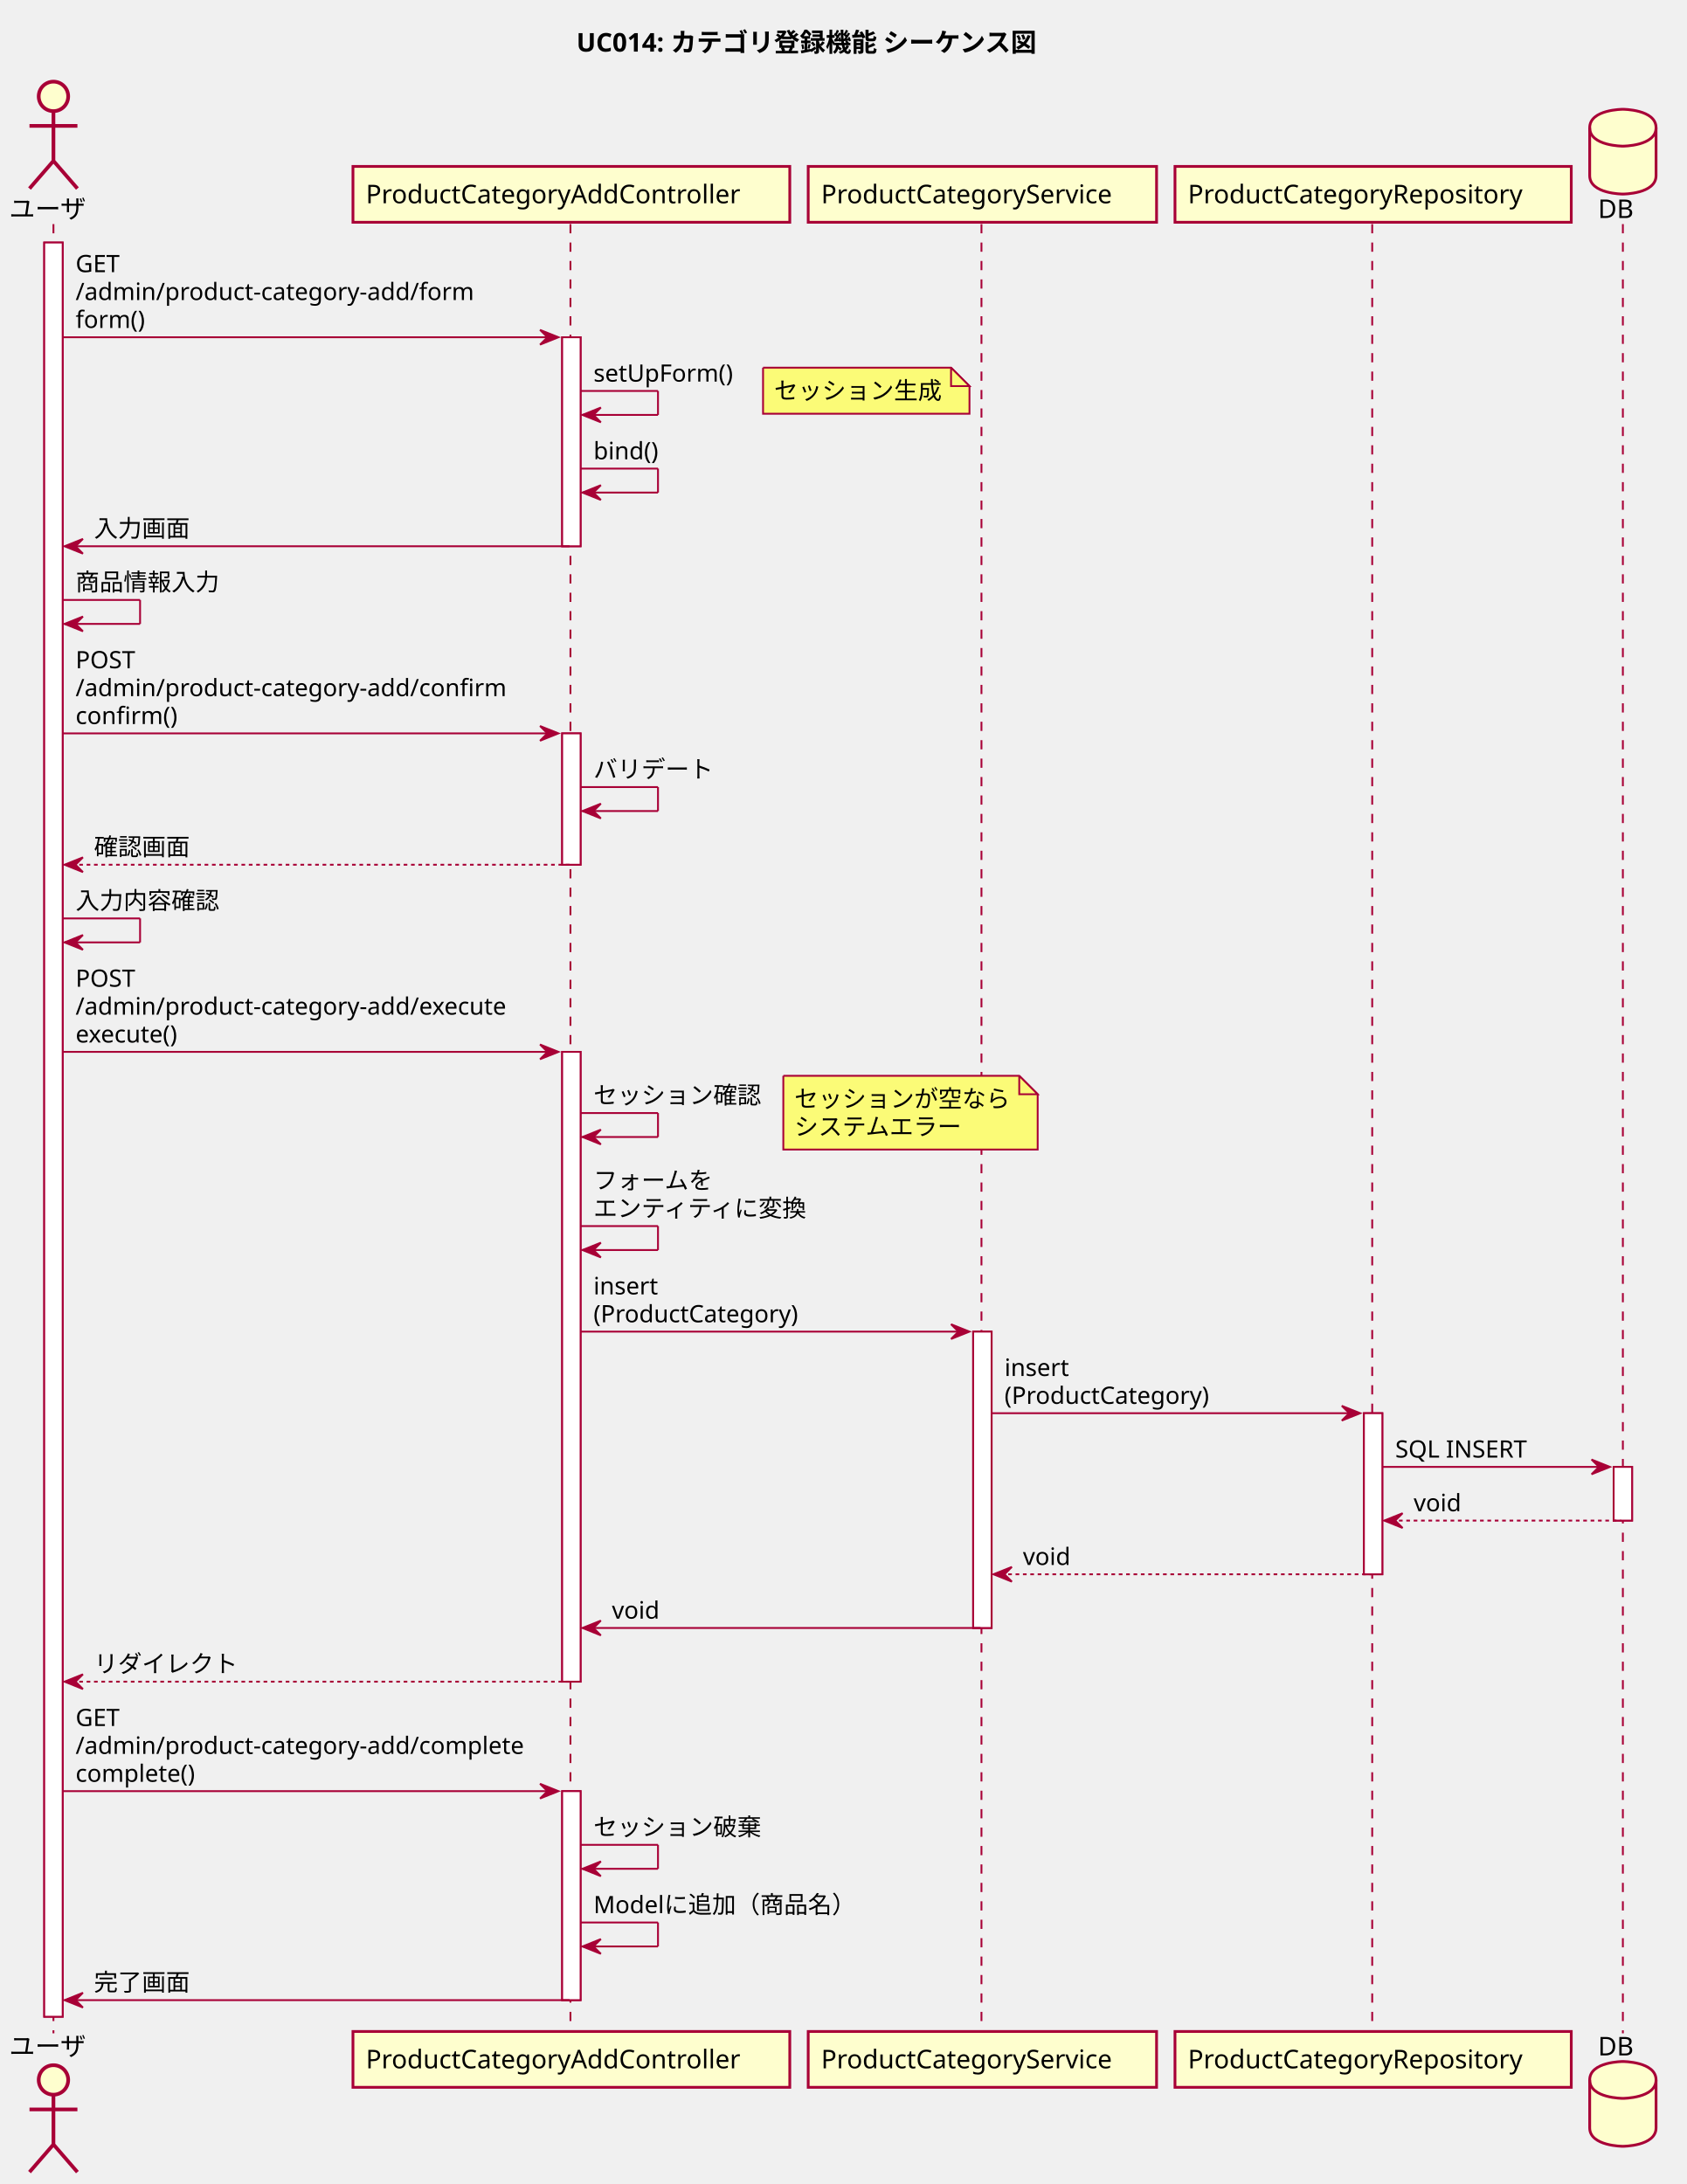
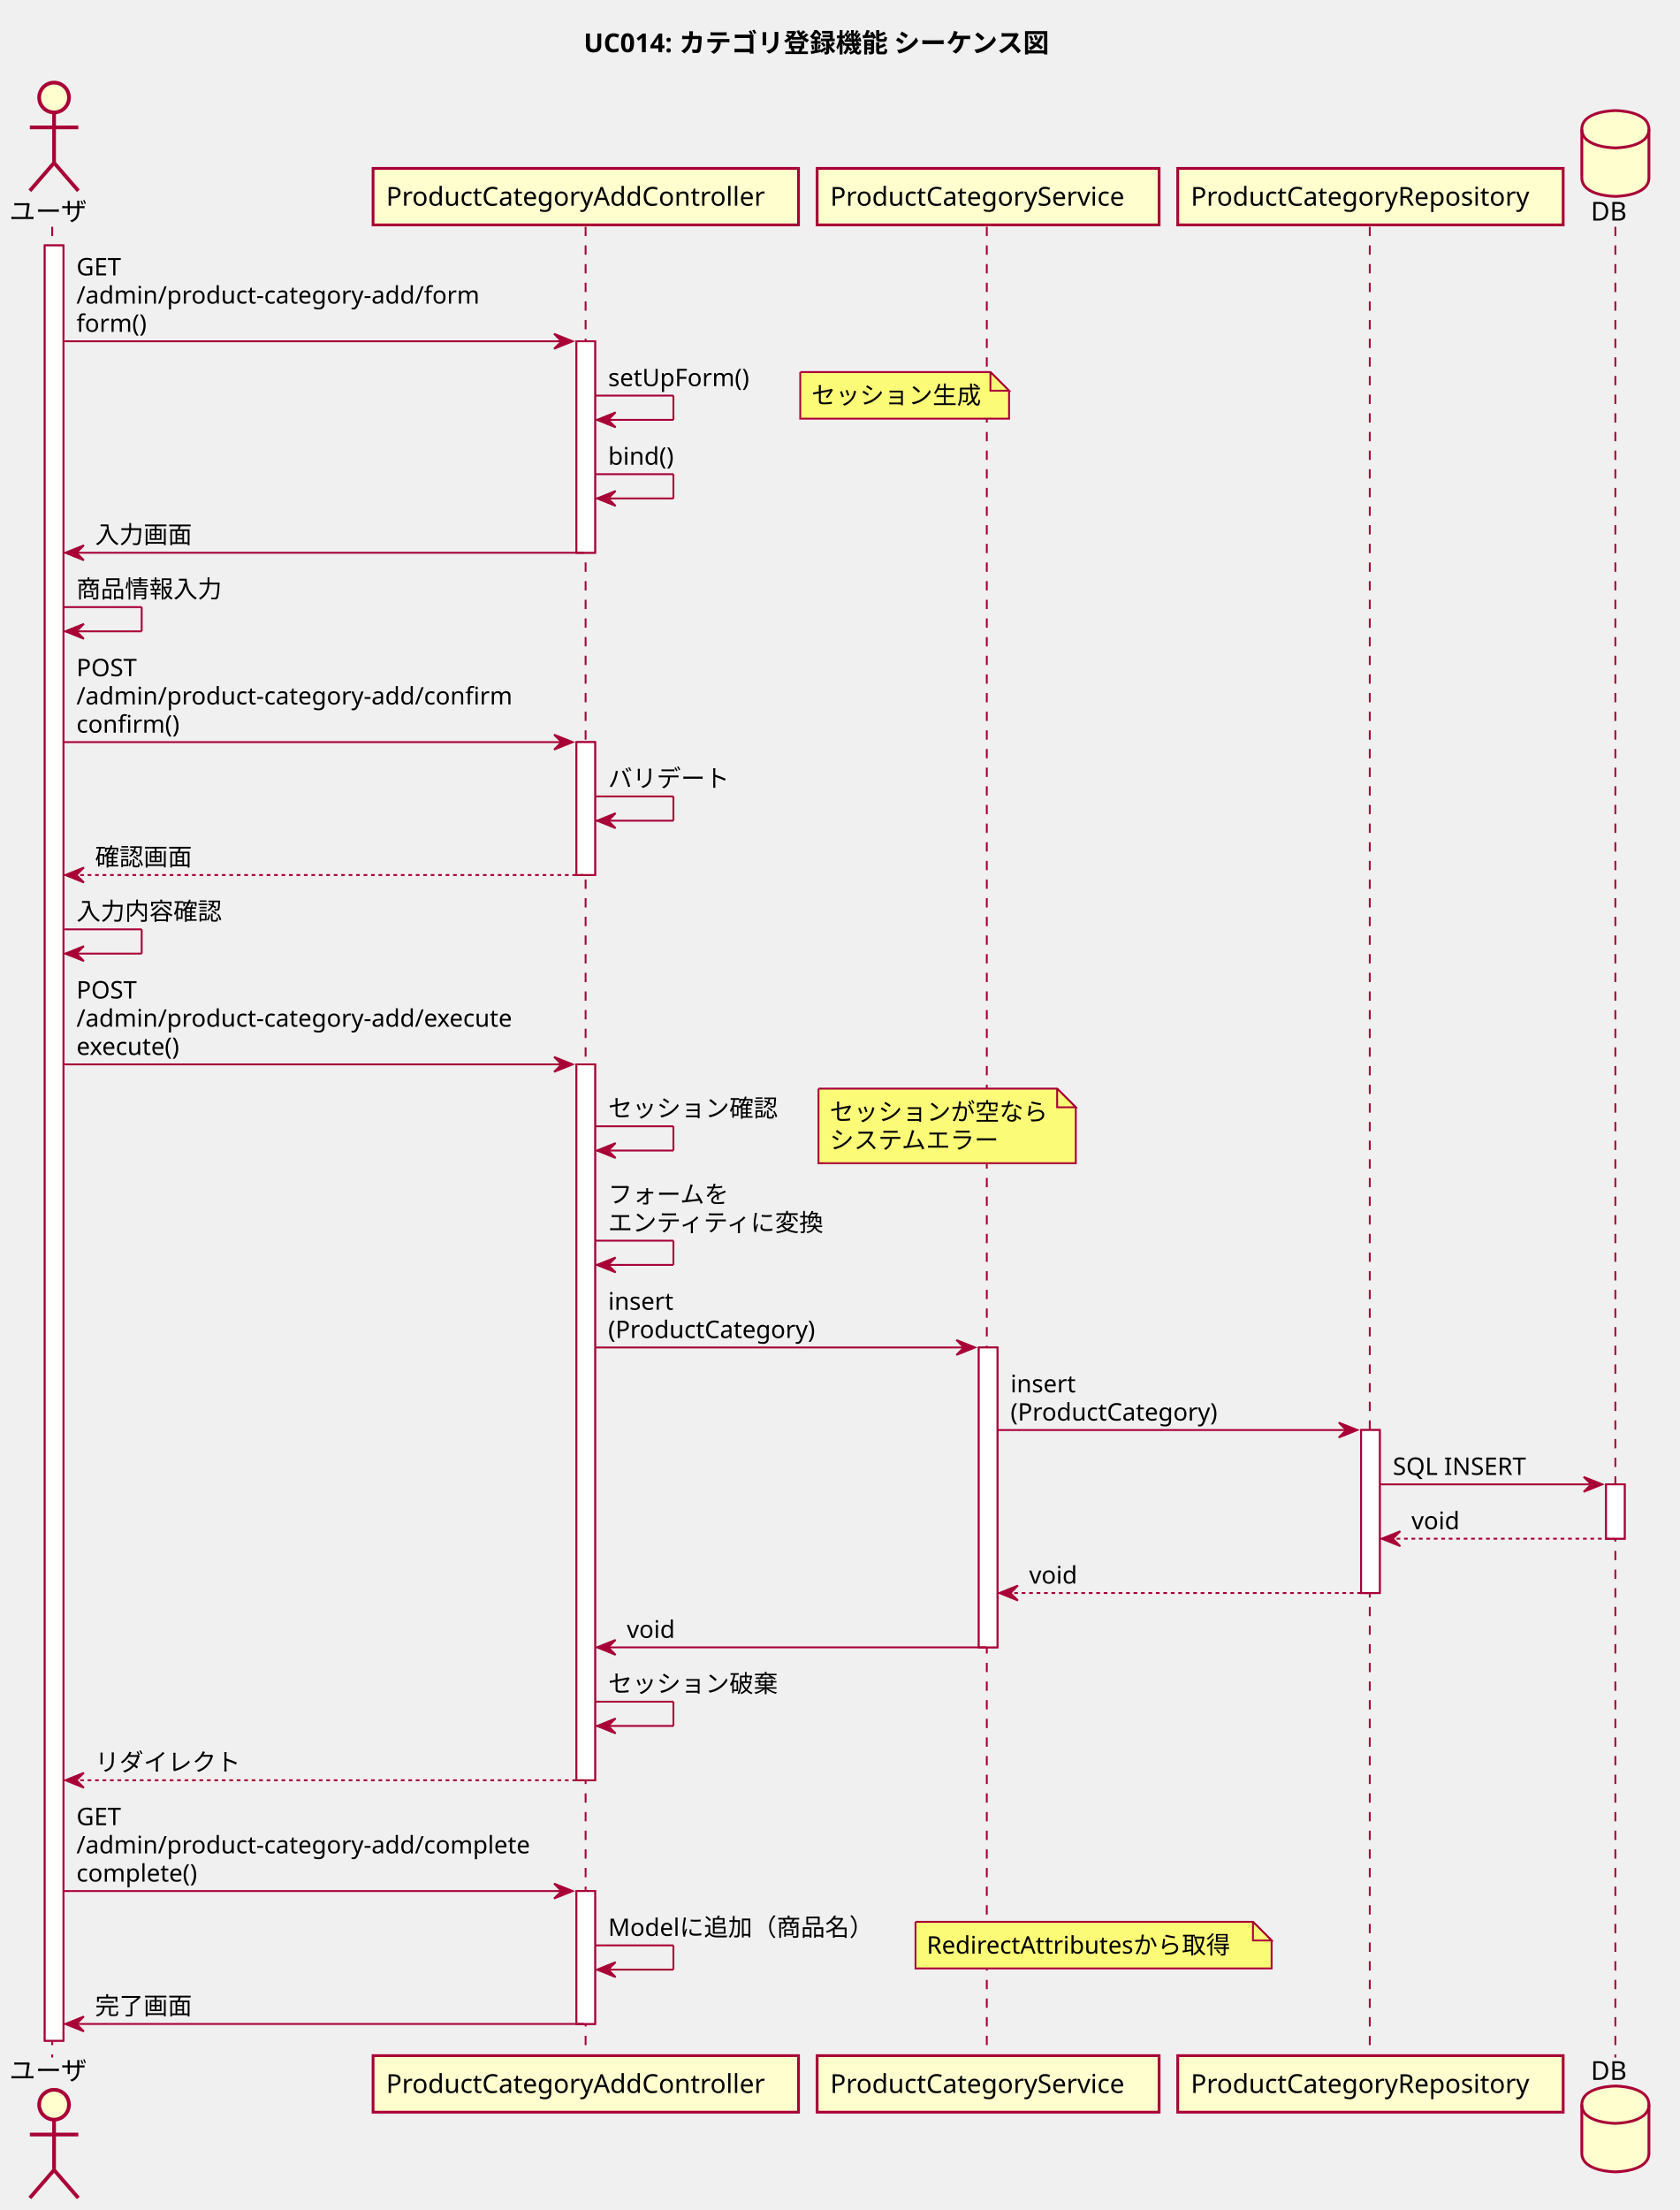
- <svg xmlns="http://www.w3.org/2000/svg" contentStyleType="text/css" height="1185px" preserveAspectRatio="none" style="width:915px;height:1185px;background:#FFFFFF;" version="1.1" viewBox="0 0 915 1185" width="915px" zoomAndPan="magnify">
+ <svg xmlns="http://www.w3.org/2000/svg" contentStyleType="text/css" height="1185px" preserveAspectRatio="none" style="width:901px;height:1185px;background:#FFFFFF;" version="1.1" viewBox="0 0 901 1185" width="901px" zoomAndPan="magnify">
  <defs />
  <g>
-     <text fill="#000000" font-family="sans-serif" font-size="14" font-weight="bold" lengthAdjust="spacing" textLength="277" x="312.75" y="27.995">UC014: カテゴリ登録機能 シーケンス図</text>
+     <text fill="#000000" font-family="sans-serif" font-size="14" font-weight="bold" lengthAdjust="spacing" textLength="262.212" x="313.099" y="27.995">UC014: カテゴリ登録機能 シーケンス図</text>
    <rect fill="#FFFFFF" height="962.648" style="stroke:#A80036;stroke-width:1.0;" width="10" x="24" y="131.594" />
-     <rect fill="#FFFFFF" height="113.398" style="stroke:#A80036;stroke-width:1.0;" width="10" x="305" y="182.992" />
-     <rect fill="#FFFFFF" height="71.266" style="stroke:#A80036;stroke-width:1.0;" width="10" x="305" y="397.922" />
-     <rect fill="#FFFFFF" height="341.727" style="stroke:#A80036;stroke-width:1.0;" width="10" x="305" y="570.719" />
-     <rect fill="#FFFFFF" height="113.398" style="stroke:#A80036;stroke-width:1.0;" width="10" x="305" y="971.844" />
-     <rect fill="#FFFFFF" height="160.797" style="stroke:#A80036;stroke-width:1.0;" width="10" x="528" y="722.516" />
-     <rect fill="#FFFFFF" height="87.398" style="stroke:#A80036;stroke-width:1.0;" width="10" x="740" y="766.781" />
-     <rect fill="#FFFFFF" height="29.133" style="stroke:#A80036;stroke-width:1.0;" width="10" x="875.5" y="795.914" />
-     <line style="stroke:#A80036;stroke-width:1.0;stroke-dasharray:5.0,5.0;" x1="29" x2="29" y1="121.594" y2="1103.242" />
-     <line style="stroke:#A80036;stroke-width:1.0;stroke-dasharray:5.0,5.0;" x1="309.5" x2="309.5" y1="121.594" y2="1103.242" />
-     <line style="stroke:#A80036;stroke-width:1.0;stroke-dasharray:5.0,5.0;" x1="532.5" x2="532.5" y1="121.594" y2="1103.242" />
-     <line style="stroke:#A80036;stroke-width:1.0;stroke-dasharray:5.0,5.0;" x1="744.5" x2="744.5" y1="121.594" y2="1103.242" />
-     <line style="stroke:#A80036;stroke-width:1.0;stroke-dasharray:5.0,5.0;" x1="880.5" x2="880.5" y1="121.594" y2="1103.242" />
+     <rect fill="#FFFFFF" height="113.398" style="stroke:#A80036;stroke-width:1.0;" width="10" x="309.185" y="182.992" />
+     <rect fill="#FFFFFF" height="71.266" style="stroke:#A80036;stroke-width:1.0;" width="10" x="309.185" y="397.922" />
+     <rect fill="#FFFFFF" height="383.859" style="stroke:#A80036;stroke-width:1.0;" width="10" x="309.185" y="570.719" />
+     <rect fill="#FFFFFF" height="71.266" style="stroke:#A80036;stroke-width:1.0;" width="10" x="309.185" y="1013.977" />
+     <rect fill="#FFFFFF" height="160.797" style="stroke:#A80036;stroke-width:1.0;" width="10" x="524.977" y="722.516" />
+     <rect fill="#FFFFFF" height="87.398" style="stroke:#A80036;stroke-width:1.0;" width="10" x="730.044" y="766.781" />
+     <rect fill="#FFFFFF" height="29.133" style="stroke:#A80036;stroke-width:1.0;" width="10" x="861.411" y="795.914" />
+     <line style="stroke:#A80036;stroke-width:1.0;stroke-dasharray:5.0,5.0;" x1="28" x2="28" y1="121.594" y2="1103.242" />
+     <line style="stroke:#A80036;stroke-width:1.0;stroke-dasharray:5.0,5.0;" x1="314.093" x2="314.093" y1="121.594" y2="1103.242" />
+     <line style="stroke:#A80036;stroke-width:1.0;stroke-dasharray:5.0,5.0;" x1="529.277" x2="529.277" y1="121.594" y2="1103.242" />
+     <line style="stroke:#A80036;stroke-width:1.0;stroke-dasharray:5.0,5.0;" x1="734.678" x2="734.678" y1="121.594" y2="1103.242" />
+     <line style="stroke:#A80036;stroke-width:1.0;stroke-dasharray:5.0,5.0;" x1="866.411" x2="866.411" y1="121.594" y2="1103.242" />
    <text fill="#000000" font-family="sans-serif" font-size="14" lengthAdjust="spacing" textLength="42" x="5" y="118.292">ユーザ</text>
    <ellipse cx="29" cy="52.297" fill="#FEFECE" rx="8" ry="8" style="stroke:#A80036;stroke-width:2.0;" />
    <path d="M29,60.297 L29,87.297 M16,68.297 L42,68.297 M29,87.297 L16,102.297 M29,87.297 L42,102.297 " fill="none" style="stroke:#A80036;stroke-width:2.0;" />
    <text fill="#000000" font-family="sans-serif" font-size="14" lengthAdjust="spacing" textLength="42" x="5" y="1115.237">ユーザ</text>
    <ellipse cx="29" cy="1128.539" fill="#FEFECE" rx="8" ry="8" style="stroke:#A80036;stroke-width:2.0;" />
    <path d="M29,1136.539 L29,1163.539 M16,1144.539 L42,1144.539 M29,1163.539 L16,1178.539 M29,1163.539 L42,1178.539 " fill="none" style="stroke:#A80036;stroke-width:2.0;" />
-     <rect fill="#FEFECE" height="30.297" style="stroke:#A80036;stroke-width:1.5;" width="237" x="191.5" y="90.297" />
-     <text fill="#000000" font-family="sans-serif" font-size="14" lengthAdjust="spacing" textLength="223" x="198.5" y="110.292">ProductCategoryAddController</text>
-     <rect fill="#FEFECE" height="30.297" style="stroke:#A80036;stroke-width:1.5;" width="237" x="191.5" y="1102.242" />
-     <text fill="#000000" font-family="sans-serif" font-size="14" lengthAdjust="spacing" textLength="223" x="198.5" y="1122.237">ProductCategoryAddController</text>
-     <rect fill="#FEFECE" height="30.297" style="stroke:#A80036;stroke-width:1.5;" width="189" x="438.5" y="90.297" />
-     <text fill="#000000" font-family="sans-serif" font-size="14" lengthAdjust="spacing" textLength="175" x="445.5" y="110.292">ProductCategoryService</text>
-     <rect fill="#FEFECE" height="30.297" style="stroke:#A80036;stroke-width:1.5;" width="189" x="438.5" y="1102.242" />
-     <text fill="#000000" font-family="sans-serif" font-size="14" lengthAdjust="spacing" textLength="175" x="445.5" y="1122.237">ProductCategoryService</text>
-     <rect fill="#FEFECE" height="30.297" style="stroke:#A80036;stroke-width:1.5;" width="215" x="637.5" y="90.297" />
-     <text fill="#000000" font-family="sans-serif" font-size="14" lengthAdjust="spacing" textLength="201" x="644.5" y="110.292">ProductCategoryRepository</text>
-     <rect fill="#FEFECE" height="30.297" style="stroke:#A80036;stroke-width:1.5;" width="215" x="637.5" y="1102.242" />
-     <text fill="#000000" font-family="sans-serif" font-size="14" lengthAdjust="spacing" textLength="201" x="644.5" y="1122.237">ProductCategoryRepository</text>
-     <text fill="#000000" font-family="sans-serif" font-size="14" lengthAdjust="spacing" textLength="21" x="867" y="118.292">DB</text>
-     <path d="M862.5,69.297 C862.5,59.297 880.5,59.297 880.5,59.297 C880.5,59.297 898.5,59.297 898.5,69.297 L898.5,95.297 C898.5,105.297 880.5,105.297 880.5,105.297 C880.5,105.297 862.5,105.297 862.5,95.297 L862.5,69.297 " fill="#FEFECE" style="stroke:#A80036;stroke-width:1.5;" />
-     <path d="M862.5,69.297 C862.5,79.297 880.5,79.297 880.5,79.297 C880.5,79.297 898.5,79.297 898.5,69.297 " fill="none" style="stroke:#A80036;stroke-width:1.5;" />
-     <text fill="#000000" font-family="sans-serif" font-size="14" lengthAdjust="spacing" textLength="21" x="867" y="1115.237">DB</text>
-     <path d="M862.5,1128.539 C862.5,1118.539 880.5,1118.539 880.5,1118.539 C880.5,1118.539 898.5,1118.539 898.5,1128.539 L898.5,1154.539 C898.5,1164.539 880.5,1164.539 880.5,1164.539 C880.5,1164.539 862.5,1164.539 862.5,1154.539 L862.5,1128.539 " fill="#FEFECE" style="stroke:#A80036;stroke-width:1.5;" />
-     <path d="M862.5,1128.539 C862.5,1138.539 880.5,1138.539 880.5,1138.539 C880.5,1138.539 898.5,1138.539 898.5,1128.539 " fill="none" style="stroke:#A80036;stroke-width:1.5;" />
+     <rect fill="#FEFECE" height="30.297" style="stroke:#A80036;stroke-width:1.5;" width="228.184" x="200.093" y="90.297" />
+     <text fill="#000000" font-family="sans-serif" font-size="14" lengthAdjust="spacing" textLength="214.184" x="207.093" y="110.292">ProductCategoryAddController</text>
+     <rect fill="#FEFECE" height="30.297" style="stroke:#A80036;stroke-width:1.5;" width="228.184" x="200.093" y="1102.242" />
+     <text fill="#000000" font-family="sans-serif" font-size="14" lengthAdjust="spacing" textLength="214.184" x="207.093" y="1122.237">ProductCategoryAddController</text>
+     <rect fill="#FEFECE" height="30.297" style="stroke:#A80036;stroke-width:1.5;" width="183.401" x="438.277" y="90.297" />
+     <text fill="#000000" font-family="sans-serif" font-size="14" lengthAdjust="spacing" textLength="169.401" x="445.277" y="110.292">ProductCategoryService</text>
+     <rect fill="#FEFECE" height="30.297" style="stroke:#A80036;stroke-width:1.5;" width="183.401" x="438.277" y="1102.242" />
+     <text fill="#000000" font-family="sans-serif" font-size="14" lengthAdjust="spacing" textLength="169.401" x="445.277" y="1122.237">ProductCategoryService</text>
+     <rect fill="#FEFECE" height="30.297" style="stroke:#A80036;stroke-width:1.5;" width="206.732" x="631.678" y="90.297" />
+     <text fill="#000000" font-family="sans-serif" font-size="14" lengthAdjust="spacing" textLength="192.732" x="638.678" y="110.292">ProductCategoryRepository</text>
+     <rect fill="#FEFECE" height="30.297" style="stroke:#A80036;stroke-width:1.5;" width="206.732" x="631.678" y="1102.242" />
+     <text fill="#000000" font-family="sans-serif" font-size="14" lengthAdjust="spacing" textLength="192.732" x="638.678" y="1122.237">ProductCategoryRepository</text>
+     <text fill="#000000" font-family="sans-serif" font-size="14" lengthAdjust="spacing" textLength="20.385" x="853.218" y="118.292">DB</text>
+     <path d="M848.411,69.297 C848.411,59.297 866.411,59.297 866.411,59.297 C866.411,59.297 884.411,59.297 884.411,69.297 L884.411,95.297 C884.411,105.297 866.411,105.297 866.411,105.297 C866.411,105.297 848.411,105.297 848.411,95.297 L848.411,69.297 " fill="#FEFECE" style="stroke:#A80036;stroke-width:1.5;" />
+     <path d="M848.411,69.297 C848.411,79.297 866.411,79.297 866.411,79.297 C866.411,79.297 884.411,79.297 884.411,69.297 " fill="none" style="stroke:#A80036;stroke-width:1.5;" />
+     <text fill="#000000" font-family="sans-serif" font-size="14" lengthAdjust="spacing" textLength="20.385" x="853.218" y="1115.237">DB</text>
+     <path d="M848.411,1128.539 C848.411,1118.539 866.411,1118.539 866.411,1118.539 C866.411,1118.539 884.411,1118.539 884.411,1128.539 L884.411,1154.539 C884.411,1164.539 866.411,1164.539 866.411,1164.539 C866.411,1164.539 848.411,1164.539 848.411,1154.539 L848.411,1128.539 " fill="#FEFECE" style="stroke:#A80036;stroke-width:1.5;" />
+     <path d="M848.411,1128.539 C848.411,1138.539 866.411,1138.539 866.411,1138.539 C866.411,1138.539 884.411,1138.539 884.411,1128.539 " fill="none" style="stroke:#A80036;stroke-width:1.5;" />
    <rect fill="#FFFFFF" height="962.648" style="stroke:#A80036;stroke-width:1.0;" width="10" x="24" y="131.594" />
-     <rect fill="#FFFFFF" height="113.398" style="stroke:#A80036;stroke-width:1.0;" width="10" x="305" y="182.992" />
-     <rect fill="#FFFFFF" height="71.266" style="stroke:#A80036;stroke-width:1.0;" width="10" x="305" y="397.922" />
-     <rect fill="#FFFFFF" height="341.727" style="stroke:#A80036;stroke-width:1.0;" width="10" x="305" y="570.719" />
-     <rect fill="#FFFFFF" height="113.398" style="stroke:#A80036;stroke-width:1.0;" width="10" x="305" y="971.844" />
-     <rect fill="#FFFFFF" height="160.797" style="stroke:#A80036;stroke-width:1.0;" width="10" x="528" y="722.516" />
-     <rect fill="#FFFFFF" height="87.398" style="stroke:#A80036;stroke-width:1.0;" width="10" x="740" y="766.781" />
-     <rect fill="#FFFFFF" height="29.133" style="stroke:#A80036;stroke-width:1.0;" width="10" x="875.5" y="795.914" />
-     <polygon fill="#A80036" points="293,178.992,303,182.992,293,186.992,297,182.992" style="stroke:#A80036;stroke-width:1.0;" />
-     <line style="stroke:#A80036;stroke-width:1.0;" x1="34" x2="299" y1="182.992" y2="182.992" />
-     <text fill="#000000" font-family="sans-serif" font-size="13" lengthAdjust="spacing" textLength="26" x="41" y="147.661">GET</text>
-     <text fill="#000000" font-family="sans-serif" font-size="13" lengthAdjust="spacing" textLength="223" x="41" y="162.793">/admin/product-category-add/form</text>
-     <text fill="#000000" font-family="sans-serif" font-size="13" lengthAdjust="spacing" textLength="41" x="41" y="177.926">form()</text>
-     <line style="stroke:#A80036;stroke-width:1.0;" x1="315" x2="357" y1="212.125" y2="212.125" />
-     <line style="stroke:#A80036;stroke-width:1.0;" x1="357" x2="357" y1="212.125" y2="225.125" />
-     <line style="stroke:#A80036;stroke-width:1.0;" x1="316" x2="357" y1="225.125" y2="225.125" />
-     <polygon fill="#A80036" points="326,221.125,316,225.125,326,229.125,322,225.125" style="stroke:#A80036;stroke-width:1.0;" />
-     <text fill="#000000" font-family="sans-serif" font-size="13" lengthAdjust="spacing" textLength="80" x="322" y="207.059">setUpForm()</text>
-     <path d="M414,199.492 L414,224.492 L526,224.492 L526,209.492 L516,199.492 L414,199.492 " fill="#FBFB77" style="stroke:#A80036;stroke-width:1.0;" />
-     <path d="M516,199.492 L516,209.492 L526,209.492 L516,199.492 " fill="#FBFB77" style="stroke:#A80036;stroke-width:1.0;" />
-     <text fill="#000000" font-family="sans-serif" font-size="13" lengthAdjust="spacing" textLength="91" x="420" y="216.559">セッション生成</text>
-     <line style="stroke:#A80036;stroke-width:1.0;" x1="315" x2="357" y1="254.258" y2="254.258" />
-     <line style="stroke:#A80036;stroke-width:1.0;" x1="357" x2="357" y1="254.258" y2="267.258" />
-     <line style="stroke:#A80036;stroke-width:1.0;" x1="316" x2="357" y1="267.258" y2="267.258" />
-     <polygon fill="#A80036" points="326,263.258,316,267.258,326,271.258,322,267.258" style="stroke:#A80036;stroke-width:1.0;" />
-     <text fill="#000000" font-family="sans-serif" font-size="13" lengthAdjust="spacing" textLength="37" x="322" y="249.192">bind()</text>
+     <rect fill="#FFFFFF" height="113.398" style="stroke:#A80036;stroke-width:1.0;" width="10" x="309.185" y="182.992" />
+     <rect fill="#FFFFFF" height="71.266" style="stroke:#A80036;stroke-width:1.0;" width="10" x="309.185" y="397.922" />
+     <rect fill="#FFFFFF" height="383.859" style="stroke:#A80036;stroke-width:1.0;" width="10" x="309.185" y="570.719" />
+     <rect fill="#FFFFFF" height="71.266" style="stroke:#A80036;stroke-width:1.0;" width="10" x="309.185" y="1013.977" />
+     <rect fill="#FFFFFF" height="160.797" style="stroke:#A80036;stroke-width:1.0;" width="10" x="524.977" y="722.516" />
+     <rect fill="#FFFFFF" height="87.398" style="stroke:#A80036;stroke-width:1.0;" width="10" x="730.044" y="766.781" />
+     <rect fill="#FFFFFF" height="29.133" style="stroke:#A80036;stroke-width:1.0;" width="10" x="861.411" y="795.914" />
+     <polygon fill="#A80036" points="297.185,178.992,307.185,182.992,297.185,186.992,301.185,182.992" style="stroke:#A80036;stroke-width:1.0;" />
+     <line style="stroke:#A80036;stroke-width:1.0;" x1="34" x2="303.185" y1="182.992" y2="182.992" />
+     <text fill="#000000" font-family="sans-serif" font-size="13" lengthAdjust="spacing" textLength="26.229" x="41" y="147.661">GET</text>
+     <text fill="#000000" font-family="sans-serif" font-size="13" lengthAdjust="spacing" textLength="226.002" x="41" y="162.793">/admin/product-category-add/form</text>
+     <text fill="#000000" font-family="sans-serif" font-size="13" lengthAdjust="spacing" textLength="40.682" x="41" y="177.926">form()</text>
+     <line style="stroke:#A80036;stroke-width:1.0;" x1="319.185" x2="361.185" y1="212.125" y2="212.125" />
+     <line style="stroke:#A80036;stroke-width:1.0;" x1="361.185" x2="361.185" y1="212.125" y2="225.125" />
+     <line style="stroke:#A80036;stroke-width:1.0;" x1="320.185" x2="361.185" y1="225.125" y2="225.125" />
+     <polygon fill="#A80036" points="330.185,221.125,320.185,225.125,330.185,229.125,326.185,225.125" style="stroke:#A80036;stroke-width:1.0;" />
+     <text fill="#000000" font-family="sans-serif" font-size="13" lengthAdjust="spacing" textLength="81.218" x="326.185" y="207.059">setUpForm()</text>
+     <path d="M429.218,199.492 L429.218,224.492 L541.218,224.492 L541.218,209.492 L531.218,199.492 L429.218,199.492 " fill="#FBFB77" style="stroke:#A80036;stroke-width:1.0;" />
+     <path d="M531.218,199.492 L531.218,209.492 L541.218,209.492 L531.218,199.492 " fill="#FBFB77" style="stroke:#A80036;stroke-width:1.0;" />
+     <text fill="#000000" font-family="sans-serif" font-size="13" lengthAdjust="spacing" textLength="91" x="435.218" y="216.559">セッション生成</text>
+     <line style="stroke:#A80036;stroke-width:1.0;" x1="319.185" x2="361.185" y1="254.258" y2="254.258" />
+     <line style="stroke:#A80036;stroke-width:1.0;" x1="361.185" x2="361.185" y1="254.258" y2="267.258" />
+     <line style="stroke:#A80036;stroke-width:1.0;" x1="320.185" x2="361.185" y1="267.258" y2="267.258" />
+     <polygon fill="#A80036" points="330.185,263.258,320.185,267.258,330.185,271.258,326.185,267.258" style="stroke:#A80036;stroke-width:1.0;" />
+     <text fill="#000000" font-family="sans-serif" font-size="13" lengthAdjust="spacing" textLength="38.498" x="326.185" y="249.192">bind()</text>
    <polygon fill="#A80036" points="45,292.391,35,296.391,45,300.391,41,296.391" style="stroke:#A80036;stroke-width:1.0;" />
-     <line style="stroke:#A80036;stroke-width:1.0;" x1="39" x2="309" y1="296.391" y2="296.391" />
+     <line style="stroke:#A80036;stroke-width:1.0;" x1="39" x2="313.185" y1="296.391" y2="296.391" />
    <text fill="#000000" font-family="sans-serif" font-size="13" lengthAdjust="spacing" textLength="52" x="51" y="291.325">入力画面</text>
    <line style="stroke:#A80036;stroke-width:1.0;" x1="34" x2="76" y1="325.523" y2="325.523" />
    <line style="stroke:#A80036;stroke-width:1.0;" x1="76" x2="76" y1="325.523" y2="338.523" />
    <line style="stroke:#A80036;stroke-width:1.0;" x1="35" x2="76" y1="338.523" y2="338.523" />
    <polygon fill="#A80036" points="45,334.523,35,338.523,45,342.523,41,338.523" style="stroke:#A80036;stroke-width:1.0;" />
    <text fill="#000000" font-family="sans-serif" font-size="13" lengthAdjust="spacing" textLength="78" x="41" y="320.457">商品情報入力</text>
-     <polygon fill="#A80036" points="293,393.922,303,397.922,293,401.922,297,397.922" style="stroke:#A80036;stroke-width:1.0;" />
-     <line style="stroke:#A80036;stroke-width:1.0;" x1="34" x2="299" y1="397.922" y2="397.922" />
-     <text fill="#000000" font-family="sans-serif" font-size="13" lengthAdjust="spacing" textLength="34" x="41" y="362.59">POST</text>
-     <text fill="#000000" font-family="sans-serif" font-size="13" lengthAdjust="spacing" textLength="241" x="41" y="377.723">/admin/product-category-add/confirm</text>
-     <text fill="#000000" font-family="sans-serif" font-size="13" lengthAdjust="spacing" textLength="59" x="41" y="392.856">confirm()</text>
-     <line style="stroke:#A80036;stroke-width:1.0;" x1="315" x2="357" y1="427.055" y2="427.055" />
-     <line style="stroke:#A80036;stroke-width:1.0;" x1="357" x2="357" y1="427.055" y2="440.055" />
-     <line style="stroke:#A80036;stroke-width:1.0;" x1="316" x2="357" y1="440.055" y2="440.055" />
-     <polygon fill="#A80036" points="326,436.055,316,440.055,326,444.055,322,440.055" style="stroke:#A80036;stroke-width:1.0;" />
-     <text fill="#000000" font-family="sans-serif" font-size="13" lengthAdjust="spacing" textLength="65" x="322" y="421.989">バリデート</text>
+     <polygon fill="#A80036" points="297.185,393.922,307.185,397.922,297.185,401.922,301.185,397.922" style="stroke:#A80036;stroke-width:1.0;" />
+     <line style="stroke:#A80036;stroke-width:1.0;" x1="34" x2="303.185" y1="397.922" y2="397.922" />
+     <text fill="#000000" font-family="sans-serif" font-size="13" lengthAdjust="spacing" textLength="34.265" x="41" y="362.59">POST</text>
+     <text fill="#000000" font-family="sans-serif" font-size="13" lengthAdjust="spacing" textLength="245" x="41" y="377.723">/admin/product-category-add/confirm</text>
+     <text fill="#000000" font-family="sans-serif" font-size="13" lengthAdjust="spacing" textLength="59.681" x="41" y="392.856">confirm()</text>
+     <line style="stroke:#A80036;stroke-width:1.0;" x1="319.185" x2="361.185" y1="427.055" y2="427.055" />
+     <line style="stroke:#A80036;stroke-width:1.0;" x1="361.185" x2="361.185" y1="427.055" y2="440.055" />
+     <line style="stroke:#A80036;stroke-width:1.0;" x1="320.185" x2="361.185" y1="440.055" y2="440.055" />
+     <polygon fill="#A80036" points="330.185,436.055,320.185,440.055,330.185,444.055,326.185,440.055" style="stroke:#A80036;stroke-width:1.0;" />
+     <text fill="#000000" font-family="sans-serif" font-size="13" lengthAdjust="spacing" textLength="65" x="326.185" y="421.989">バリデート</text>
    <polygon fill="#A80036" points="45,465.188,35,469.188,45,473.188,41,469.188" style="stroke:#A80036;stroke-width:1.0;" />
-     <line style="stroke:#A80036;stroke-width:1.0;stroke-dasharray:2.0,2.0;" x1="39" x2="309" y1="469.188" y2="469.188" />
+     <line style="stroke:#A80036;stroke-width:1.0;stroke-dasharray:2.0,2.0;" x1="39" x2="313.185" y1="469.188" y2="469.188" />
    <text fill="#000000" font-family="sans-serif" font-size="13" lengthAdjust="spacing" textLength="52" x="51" y="464.122">確認画面</text>
    <line style="stroke:#A80036;stroke-width:1.0;" x1="34" x2="76" y1="498.32" y2="498.32" />
    <line style="stroke:#A80036;stroke-width:1.0;" x1="76" x2="76" y1="498.32" y2="511.32" />
    <line style="stroke:#A80036;stroke-width:1.0;" x1="35" x2="76" y1="511.32" y2="511.32" />
    <polygon fill="#A80036" points="45,507.32,35,511.32,45,515.32,41,511.32" style="stroke:#A80036;stroke-width:1.0;" />
    <text fill="#000000" font-family="sans-serif" font-size="13" lengthAdjust="spacing" textLength="78" x="41" y="493.254">入力内容確認</text>
-     <polygon fill="#A80036" points="293,566.719,303,570.719,293,574.719,297,570.719" style="stroke:#A80036;stroke-width:1.0;" />
-     <line style="stroke:#A80036;stroke-width:1.0;" x1="34" x2="299" y1="570.719" y2="570.719" />
-     <text fill="#000000" font-family="sans-serif" font-size="13" lengthAdjust="spacing" textLength="34" x="41" y="535.387">POST</text>
-     <text fill="#000000" font-family="sans-serif" font-size="13" lengthAdjust="spacing" textLength="244" x="41" y="550.52">/admin/product-category-add/execute</text>
-     <text fill="#000000" font-family="sans-serif" font-size="13" lengthAdjust="spacing" textLength="62" x="41" y="565.653">execute()</text>
-     <line style="stroke:#A80036;stroke-width:1.0;" x1="315" x2="357" y1="603.918" y2="603.918" />
-     <line style="stroke:#A80036;stroke-width:1.0;" x1="357" x2="357" y1="603.918" y2="616.918" />
-     <line style="stroke:#A80036;stroke-width:1.0;" x1="316" x2="357" y1="616.918" y2="616.918" />
-     <polygon fill="#A80036" points="326,612.918,316,616.918,326,620.918,322,616.918" style="stroke:#A80036;stroke-width:1.0;" />
-     <text fill="#000000" font-family="sans-serif" font-size="13" lengthAdjust="spacing" textLength="91" x="322" y="598.852">セッション確認</text>
-     <path d="M425,583.719 L425,623.719 L563,623.719 L563,593.719 L553,583.719 L425,583.719 " fill="#FBFB77" style="stroke:#A80036;stroke-width:1.0;" />
-     <path d="M553,583.719 L553,593.719 L563,593.719 L553,583.719 " fill="#FBFB77" style="stroke:#A80036;stroke-width:1.0;" />
-     <text fill="#000000" font-family="sans-serif" font-size="13" lengthAdjust="spacing" textLength="117" x="431" y="600.786">セッションが空なら</text>
-     <text fill="#000000" font-family="sans-serif" font-size="13" lengthAdjust="spacing" textLength="91" x="431" y="615.918">システムエラー</text>
-     <line style="stroke:#A80036;stroke-width:1.0;" x1="315" x2="357" y1="665.25" y2="665.25" />
-     <line style="stroke:#A80036;stroke-width:1.0;" x1="357" x2="357" y1="665.25" y2="678.25" />
-     <line style="stroke:#A80036;stroke-width:1.0;" x1="316" x2="357" y1="678.25" y2="678.25" />
-     <polygon fill="#A80036" points="326,674.25,316,678.25,326,682.25,322,678.25" style="stroke:#A80036;stroke-width:1.0;" />
-     <text fill="#000000" font-family="sans-serif" font-size="13" lengthAdjust="spacing" textLength="65" x="322" y="645.051">フォームを</text>
-     <text fill="#000000" font-family="sans-serif" font-size="13" lengthAdjust="spacing" textLength="117" x="322" y="660.184">エンティティに変換</text>
-     <polygon fill="#A80036" points="516,718.516,526,722.516,516,726.516,520,722.516" style="stroke:#A80036;stroke-width:1.0;" />
-     <line style="stroke:#A80036;stroke-width:1.0;" x1="315" x2="522" y1="722.516" y2="722.516" />
-     <text fill="#000000" font-family="sans-serif" font-size="13" lengthAdjust="spacing" textLength="36" x="322" y="702.317">insert</text>
-     <text fill="#000000" font-family="sans-serif" font-size="13" lengthAdjust="spacing" textLength="118" x="322" y="717.45">(ProductCategory)</text>
-     <polygon fill="#A80036" points="728,762.781,738,766.781,728,770.781,732,766.781" style="stroke:#A80036;stroke-width:1.0;" />
-     <line style="stroke:#A80036;stroke-width:1.0;" x1="538" x2="734" y1="766.781" y2="766.781" />
-     <text fill="#000000" font-family="sans-serif" font-size="13" lengthAdjust="spacing" textLength="36" x="545" y="746.582">insert</text>
-     <text fill="#000000" font-family="sans-serif" font-size="13" lengthAdjust="spacing" textLength="118" x="545" y="761.715">(ProductCategory)</text>
-     <polygon fill="#A80036" points="863.5,791.914,873.5,795.914,863.5,799.914,867.5,795.914" style="stroke:#A80036;stroke-width:1.0;" />
-     <line style="stroke:#A80036;stroke-width:1.0;" x1="750" x2="869.5" y1="795.914" y2="795.914" />
-     <text fill="#000000" font-family="sans-serif" font-size="13" lengthAdjust="spacing" textLength="74" x="757" y="790.848">SQL INSERT</text>
-     <polygon fill="#A80036" points="761,821.047,751,825.047,761,829.047,757,825.047" style="stroke:#A80036;stroke-width:1.0;" />
-     <line style="stroke:#A80036;stroke-width:1.0;stroke-dasharray:2.0,2.0;" x1="755" x2="879.5" y1="825.047" y2="825.047" />
-     <text fill="#000000" font-family="sans-serif" font-size="13" lengthAdjust="spacing" textLength="27" x="767" y="819.981">void</text>
-     <polygon fill="#A80036" points="549,850.18,539,854.18,549,858.18,545,854.18" style="stroke:#A80036;stroke-width:1.0;" />
-     <line style="stroke:#A80036;stroke-width:1.0;stroke-dasharray:2.0,2.0;" x1="543" x2="744" y1="854.18" y2="854.18" />
-     <text fill="#000000" font-family="sans-serif" font-size="13" lengthAdjust="spacing" textLength="27" x="555" y="849.114">void</text>
-     <polygon fill="#A80036" points="326,879.312,316,883.312,326,887.312,322,883.312" style="stroke:#A80036;stroke-width:1.0;" />
-     <line style="stroke:#A80036;stroke-width:1.0;" x1="320" x2="532" y1="883.312" y2="883.312" />
-     <text fill="#000000" font-family="sans-serif" font-size="13" lengthAdjust="spacing" textLength="27" x="332" y="878.247">void</text>
-     <polygon fill="#A80036" points="45,908.445,35,912.445,45,916.445,41,912.445" style="stroke:#A80036;stroke-width:1.0;" />
-     <line style="stroke:#A80036;stroke-width:1.0;stroke-dasharray:2.0,2.0;" x1="39" x2="309" y1="912.445" y2="912.445" />
-     <text fill="#000000" font-family="sans-serif" font-size="13" lengthAdjust="spacing" textLength="78" x="51" y="907.379">リダイレクト</text>
-     <polygon fill="#A80036" points="293,967.844,303,971.844,293,975.844,297,971.844" style="stroke:#A80036;stroke-width:1.0;" />
-     <line style="stroke:#A80036;stroke-width:1.0;" x1="34" x2="299" y1="971.844" y2="971.844" />
-     <text fill="#000000" font-family="sans-serif" font-size="13" lengthAdjust="spacing" textLength="26" x="41" y="936.512">GET</text>
-     <text fill="#000000" font-family="sans-serif" font-size="13" lengthAdjust="spacing" textLength="252" x="41" y="951.645">/admin/product-category-add/complete</text>
-     <text fill="#000000" font-family="sans-serif" font-size="13" lengthAdjust="spacing" textLength="70" x="41" y="966.778">complete()</text>
-     <line style="stroke:#A80036;stroke-width:1.0;" x1="315" x2="357" y1="1000.977" y2="1000.977" />
-     <line style="stroke:#A80036;stroke-width:1.0;" x1="357" x2="357" y1="1000.977" y2="1013.977" />
-     <line style="stroke:#A80036;stroke-width:1.0;" x1="316" x2="357" y1="1013.977" y2="1013.977" />
-     <polygon fill="#A80036" points="326,1009.977,316,1013.977,326,1017.977,322,1013.977" style="stroke:#A80036;stroke-width:1.0;" />
-     <text fill="#000000" font-family="sans-serif" font-size="13" lengthAdjust="spacing" textLength="91" x="322" y="995.911">セッション破棄</text>
-     <line style="stroke:#A80036;stroke-width:1.0;" x1="315" x2="357" y1="1043.109" y2="1043.109" />
-     <line style="stroke:#A80036;stroke-width:1.0;" x1="357" x2="357" y1="1043.109" y2="1056.109" />
-     <line style="stroke:#A80036;stroke-width:1.0;" x1="316" x2="357" y1="1056.109" y2="1056.109" />
-     <polygon fill="#A80036" points="326,1052.109,316,1056.109,326,1060.109,322,1056.109" style="stroke:#A80036;stroke-width:1.0;" />
-     <text fill="#000000" font-family="sans-serif" font-size="13" lengthAdjust="spacing" textLength="141" x="322" y="1038.043">Modelに追加（商品名）</text>
+     <polygon fill="#A80036" points="297.185,566.719,307.185,570.719,297.185,574.719,301.185,570.719" style="stroke:#A80036;stroke-width:1.0;" />
+     <line style="stroke:#A80036;stroke-width:1.0;" x1="34" x2="303.185" y1="570.719" y2="570.719" />
+     <text fill="#000000" font-family="sans-serif" font-size="13" lengthAdjust="spacing" textLength="34.265" x="41" y="535.387">POST</text>
+     <text fill="#000000" font-family="sans-serif" font-size="13" lengthAdjust="spacing" textLength="247.635" x="41" y="550.52">/admin/product-category-add/execute</text>
+     <text fill="#000000" font-family="sans-serif" font-size="13" lengthAdjust="spacing" textLength="62.315" x="41" y="565.653">execute()</text>
+     <line style="stroke:#A80036;stroke-width:1.0;" x1="319.185" x2="361.185" y1="603.918" y2="603.918" />
+     <line style="stroke:#A80036;stroke-width:1.0;" x1="361.185" x2="361.185" y1="603.918" y2="616.918" />
+     <line style="stroke:#A80036;stroke-width:1.0;" x1="320.185" x2="361.185" y1="616.918" y2="616.918" />
+     <polygon fill="#A80036" points="330.185,612.918,320.185,616.918,330.185,620.918,326.185,616.918" style="stroke:#A80036;stroke-width:1.0;" />
+     <text fill="#000000" font-family="sans-serif" font-size="13" lengthAdjust="spacing" textLength="91" x="326.185" y="598.852">セッション確認</text>
+     <path d="M439,583.719 L439,623.719 L577,623.719 L577,593.719 L567,583.719 L439,583.719 " fill="#FBFB77" style="stroke:#A80036;stroke-width:1.0;" />
+     <path d="M567,583.719 L567,593.719 L577,593.719 L567,583.719 " fill="#FBFB77" style="stroke:#A80036;stroke-width:1.0;" />
+     <text fill="#000000" font-family="sans-serif" font-size="13" lengthAdjust="spacing" textLength="117" x="445" y="600.786">セッションが空なら</text>
+     <text fill="#000000" font-family="sans-serif" font-size="13" lengthAdjust="spacing" textLength="91" x="445" y="615.918">システムエラー</text>
+     <line style="stroke:#A80036;stroke-width:1.0;" x1="319.185" x2="361.185" y1="665.25" y2="665.25" />
+     <line style="stroke:#A80036;stroke-width:1.0;" x1="361.185" x2="361.185" y1="665.25" y2="678.25" />
+     <line style="stroke:#A80036;stroke-width:1.0;" x1="320.185" x2="361.185" y1="678.25" y2="678.25" />
+     <polygon fill="#A80036" points="330.185,674.25,320.185,678.25,330.185,682.25,326.185,678.25" style="stroke:#A80036;stroke-width:1.0;" />
+     <text fill="#000000" font-family="sans-serif" font-size="13" lengthAdjust="spacing" textLength="65" x="326.185" y="645.051">フォームを</text>
+     <text fill="#000000" font-family="sans-serif" font-size="13" lengthAdjust="spacing" textLength="117" x="326.185" y="660.184">エンティティに変換</text>
+     <polygon fill="#A80036" points="512.977,718.516,522.977,722.516,512.977,726.516,516.977,722.516" style="stroke:#A80036;stroke-width:1.0;" />
+     <line style="stroke:#A80036;stroke-width:1.0;" x1="319.185" x2="518.977" y1="722.516" y2="722.516" />
+     <text fill="#000000" font-family="sans-serif" font-size="13" lengthAdjust="spacing" textLength="37.064" x="326.185" y="702.317">insert</text>
+     <text fill="#000000" font-family="sans-serif" font-size="13" lengthAdjust="spacing" textLength="119.399" x="326.185" y="717.45">(ProductCategory)</text>
+     <polygon fill="#A80036" points="718.044,762.781,728.044,766.781,718.044,770.781,722.044,766.781" style="stroke:#A80036;stroke-width:1.0;" />
+     <line style="stroke:#A80036;stroke-width:1.0;" x1="534.977" x2="724.044" y1="766.781" y2="766.781" />
+     <text fill="#000000" font-family="sans-serif" font-size="13" lengthAdjust="spacing" textLength="37.064" x="541.977" y="746.582">insert</text>
+     <text fill="#000000" font-family="sans-serif" font-size="13" lengthAdjust="spacing" textLength="119.399" x="541.977" y="761.715">(ProductCategory)</text>
+     <polygon fill="#A80036" points="849.411,791.914,859.411,795.914,849.411,799.914,853.411,795.914" style="stroke:#A80036;stroke-width:1.0;" />
+     <line style="stroke:#A80036;stroke-width:1.0;" x1="740.044" x2="855.411" y1="795.914" y2="795.914" />
+     <text fill="#000000" font-family="sans-serif" font-size="13" lengthAdjust="spacing" textLength="76.857" x="747.044" y="790.848">SQL INSERT</text>
+     <polygon fill="#A80036" points="751.044,821.047,741.044,825.047,751.044,829.047,747.044,825.047" style="stroke:#A80036;stroke-width:1.0;" />
+     <line style="stroke:#A80036;stroke-width:1.0;stroke-dasharray:2.0,2.0;" x1="745.044" x2="865.411" y1="825.047" y2="825.047" />
+     <text fill="#000000" font-family="sans-serif" font-size="13" lengthAdjust="spacing" textLength="27.511" x="757.044" y="819.981">void</text>
+     <polygon fill="#A80036" points="545.977,850.18,535.977,854.18,545.977,858.18,541.977,854.18" style="stroke:#A80036;stroke-width:1.0;" />
+     <line style="stroke:#A80036;stroke-width:1.0;stroke-dasharray:2.0,2.0;" x1="539.977" x2="734.044" y1="854.18" y2="854.18" />
+     <text fill="#000000" font-family="sans-serif" font-size="13" lengthAdjust="spacing" textLength="27.511" x="551.977" y="849.114">void</text>
+     <polygon fill="#A80036" points="330.185,879.312,320.185,883.312,330.185,887.312,326.185,883.312" style="stroke:#A80036;stroke-width:1.0;" />
+     <line style="stroke:#A80036;stroke-width:1.0;" x1="324.185" x2="528.977" y1="883.312" y2="883.312" />
+     <text fill="#000000" font-family="sans-serif" font-size="13" lengthAdjust="spacing" textLength="27.511" x="336.185" y="878.247">void</text>
+     <line style="stroke:#A80036;stroke-width:1.0;" x1="319.185" x2="361.185" y1="912.445" y2="912.445" />
+     <line style="stroke:#A80036;stroke-width:1.0;" x1="361.185" x2="361.185" y1="912.445" y2="925.445" />
+     <line style="stroke:#A80036;stroke-width:1.0;" x1="320.185" x2="361.185" y1="925.445" y2="925.445" />
+     <polygon fill="#A80036" points="330.185,921.445,320.185,925.445,330.185,929.445,326.185,925.445" style="stroke:#A80036;stroke-width:1.0;" />
+     <text fill="#000000" font-family="sans-serif" font-size="13" lengthAdjust="spacing" textLength="91" x="326.185" y="907.379">セッション破棄</text>
+     <polygon fill="#A80036" points="45,950.578,35,954.578,45,958.578,41,954.578" style="stroke:#A80036;stroke-width:1.0;" />
+     <line style="stroke:#A80036;stroke-width:1.0;stroke-dasharray:2.0,2.0;" x1="39" x2="313.185" y1="954.578" y2="954.578" />
+     <text fill="#000000" font-family="sans-serif" font-size="13" lengthAdjust="spacing" textLength="78" x="51" y="949.512">リダイレクト</text>
+     <polygon fill="#A80036" points="297.185,1009.977,307.185,1013.977,297.185,1017.977,301.185,1013.977" style="stroke:#A80036;stroke-width:1.0;" />
+     <line style="stroke:#A80036;stroke-width:1.0;" x1="34" x2="303.185" y1="1013.977" y2="1013.977" />
+     <text fill="#000000" font-family="sans-serif" font-size="13" lengthAdjust="spacing" textLength="26.229" x="41" y="978.645">GET</text>
+     <text fill="#000000" font-family="sans-serif" font-size="13" lengthAdjust="spacing" textLength="256.185" x="41" y="993.778">/admin/product-category-add/complete</text>
+     <text fill="#000000" font-family="sans-serif" font-size="13" lengthAdjust="spacing" textLength="70.865" x="41" y="1008.911">complete()</text>
+     <line style="stroke:#A80036;stroke-width:1.0;" x1="319.185" x2="361.185" y1="1043.109" y2="1043.109" />
+     <line style="stroke:#A80036;stroke-width:1.0;" x1="361.185" x2="361.185" y1="1043.109" y2="1056.109" />
+     <line style="stroke:#A80036;stroke-width:1.0;" x1="320.185" x2="361.185" y1="1056.109" y2="1056.109" />
+     <polygon fill="#A80036" points="330.185,1052.109,320.185,1056.109,330.185,1060.109,326.185,1056.109" style="stroke:#A80036;stroke-width:1.0;" />
+     <text fill="#000000" font-family="sans-serif" font-size="13" lengthAdjust="spacing" textLength="143.032" x="326.185" y="1038.043">Modelに追加（商品名）</text>
+     <path d="M491.032,1030.477 L491.032,1055.477 L682.032,1055.477 L682.032,1040.477 L672.032,1030.477 L491.032,1030.477 " fill="#FBFB77" style="stroke:#A80036;stroke-width:1.0;" />
+     <path d="M672.032,1030.477 L672.032,1040.477 L682.032,1040.477 L672.032,1030.477 " fill="#FBFB77" style="stroke:#A80036;stroke-width:1.0;" />
+     <text fill="#000000" font-family="sans-serif" font-size="13" lengthAdjust="spacing" textLength="170.885" x="497.032" y="1047.543">RedirectAttributesから取得</text>
    <polygon fill="#A80036" points="45,1081.242,35,1085.242,45,1089.242,41,1085.242" style="stroke:#A80036;stroke-width:1.0;" />
-     <line style="stroke:#A80036;stroke-width:1.0;" x1="39" x2="309" y1="1085.242" y2="1085.242" />
+     <line style="stroke:#A80036;stroke-width:1.0;" x1="39" x2="313.185" y1="1085.242" y2="1085.242" />
    <text fill="#000000" font-family="sans-serif" font-size="13" lengthAdjust="spacing" textLength="52" x="51" y="1080.176">完了画面</text>
  </g>
</svg>
